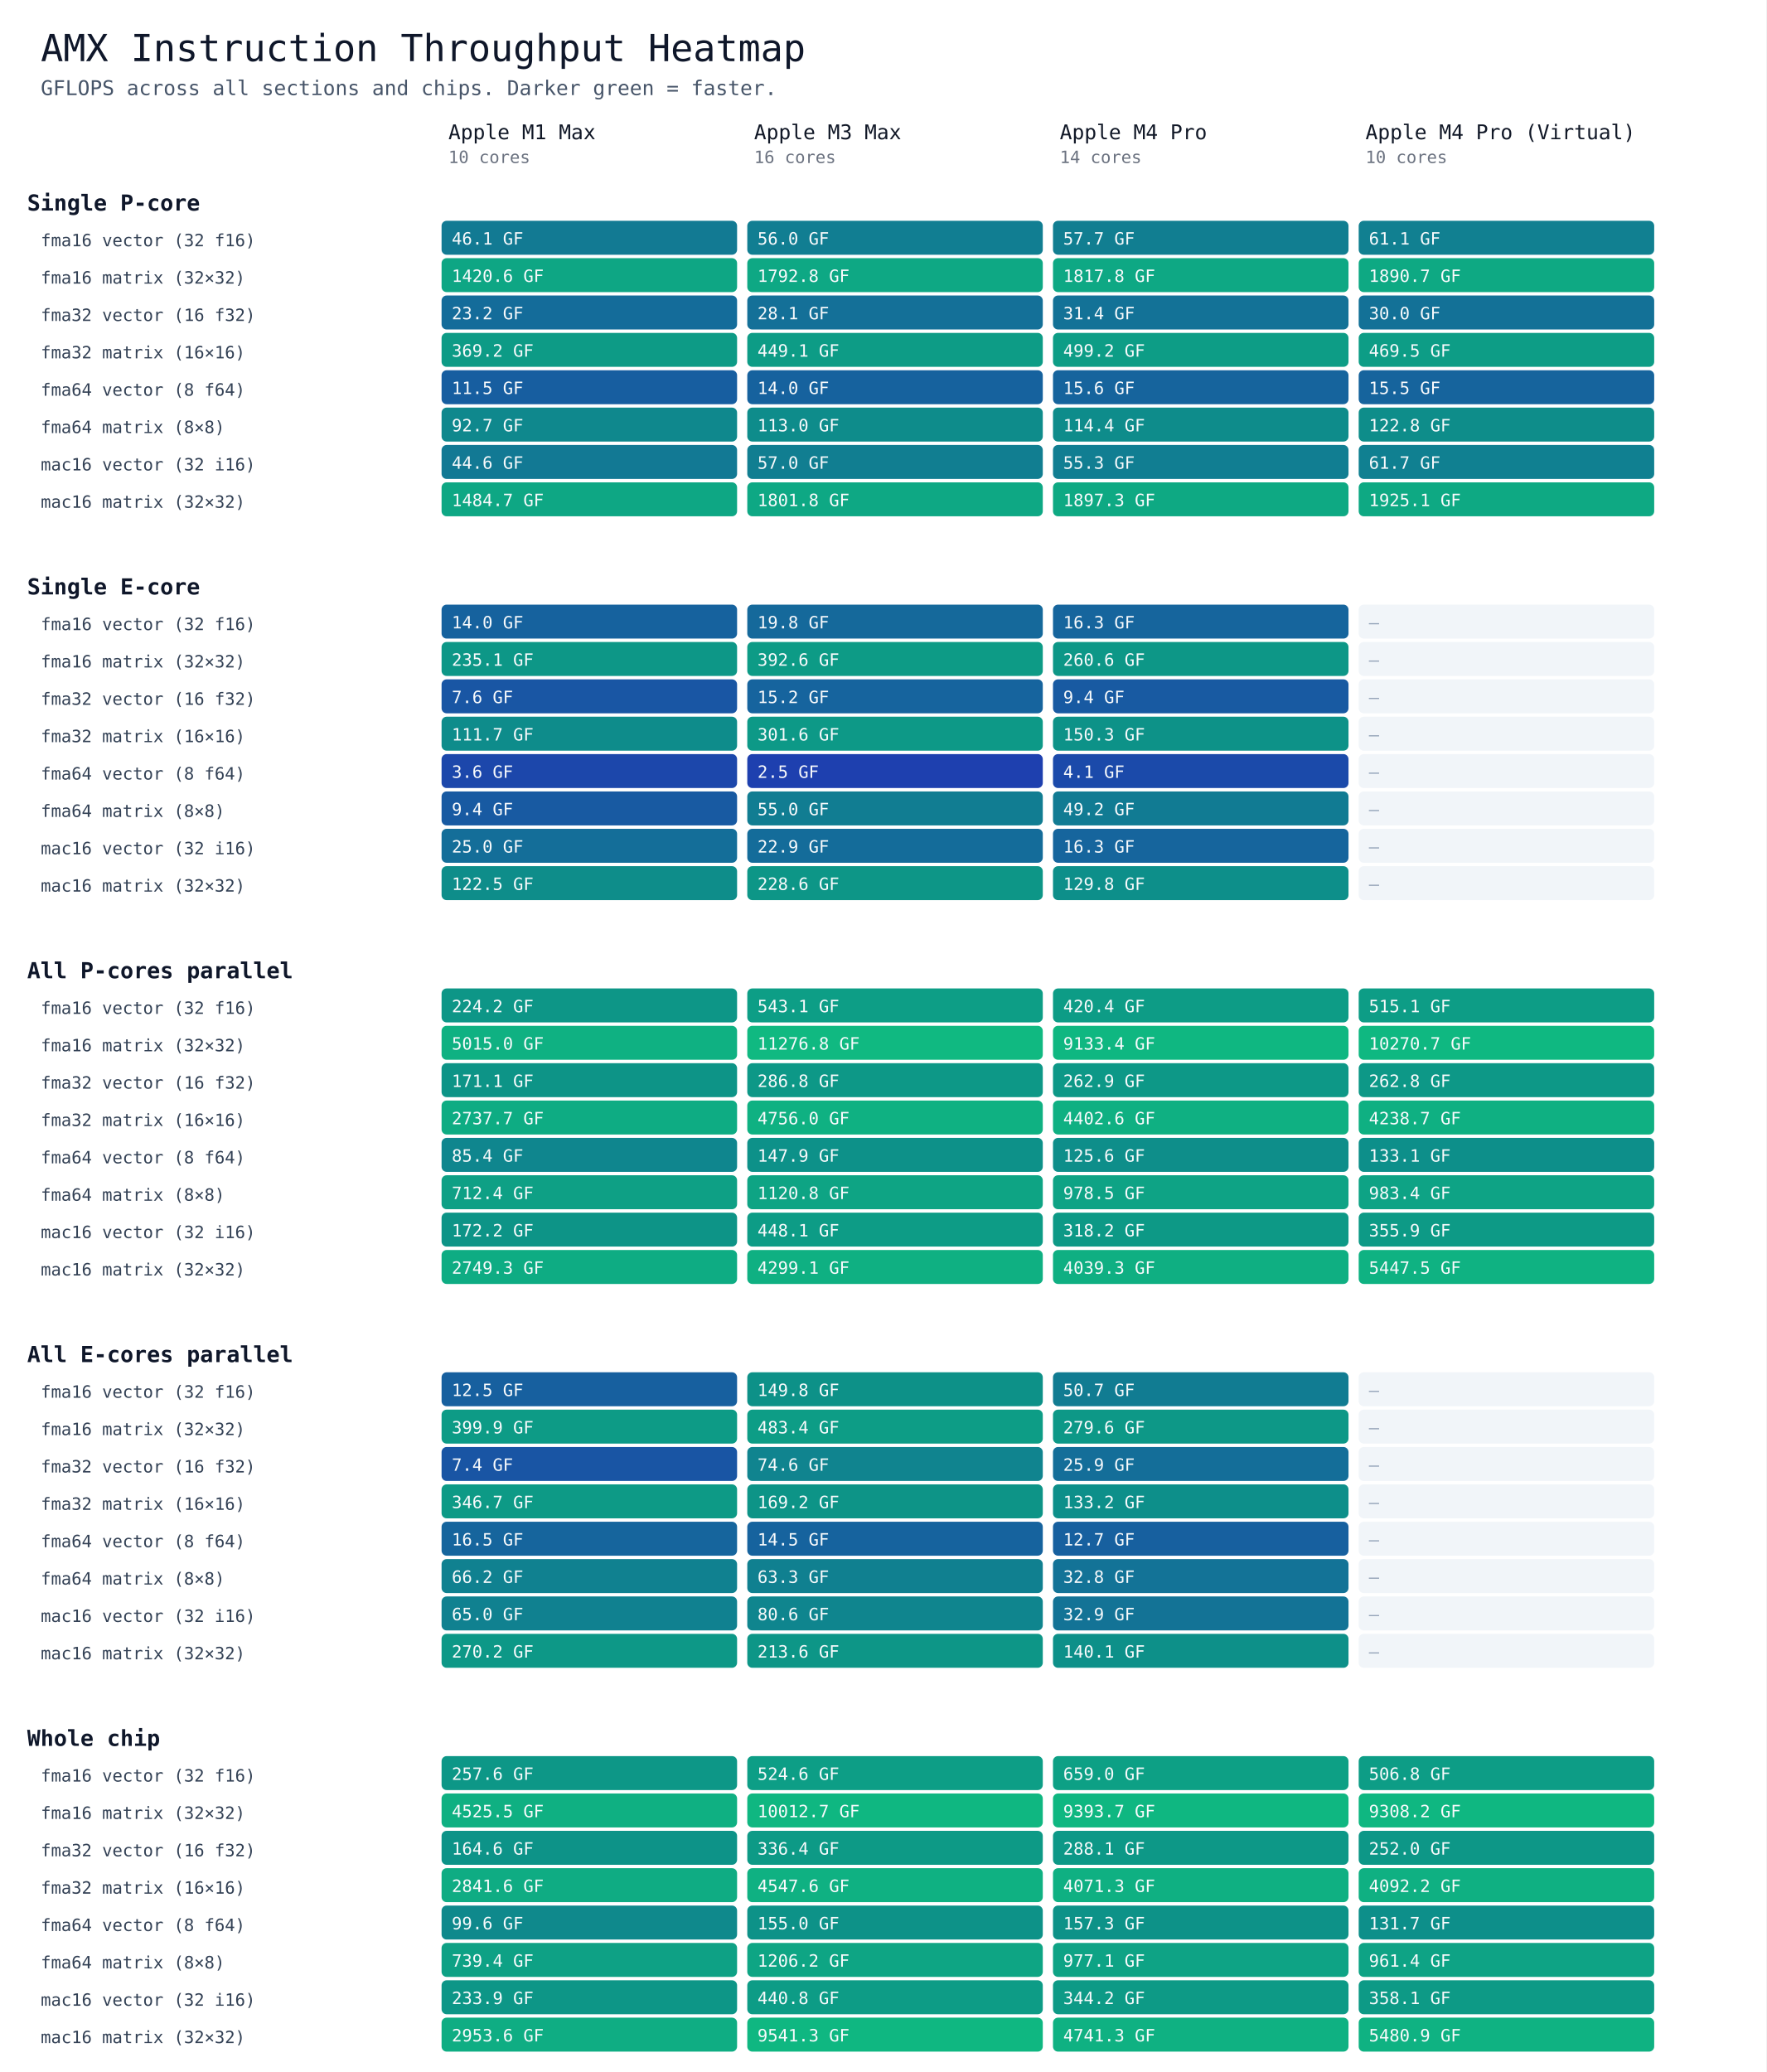
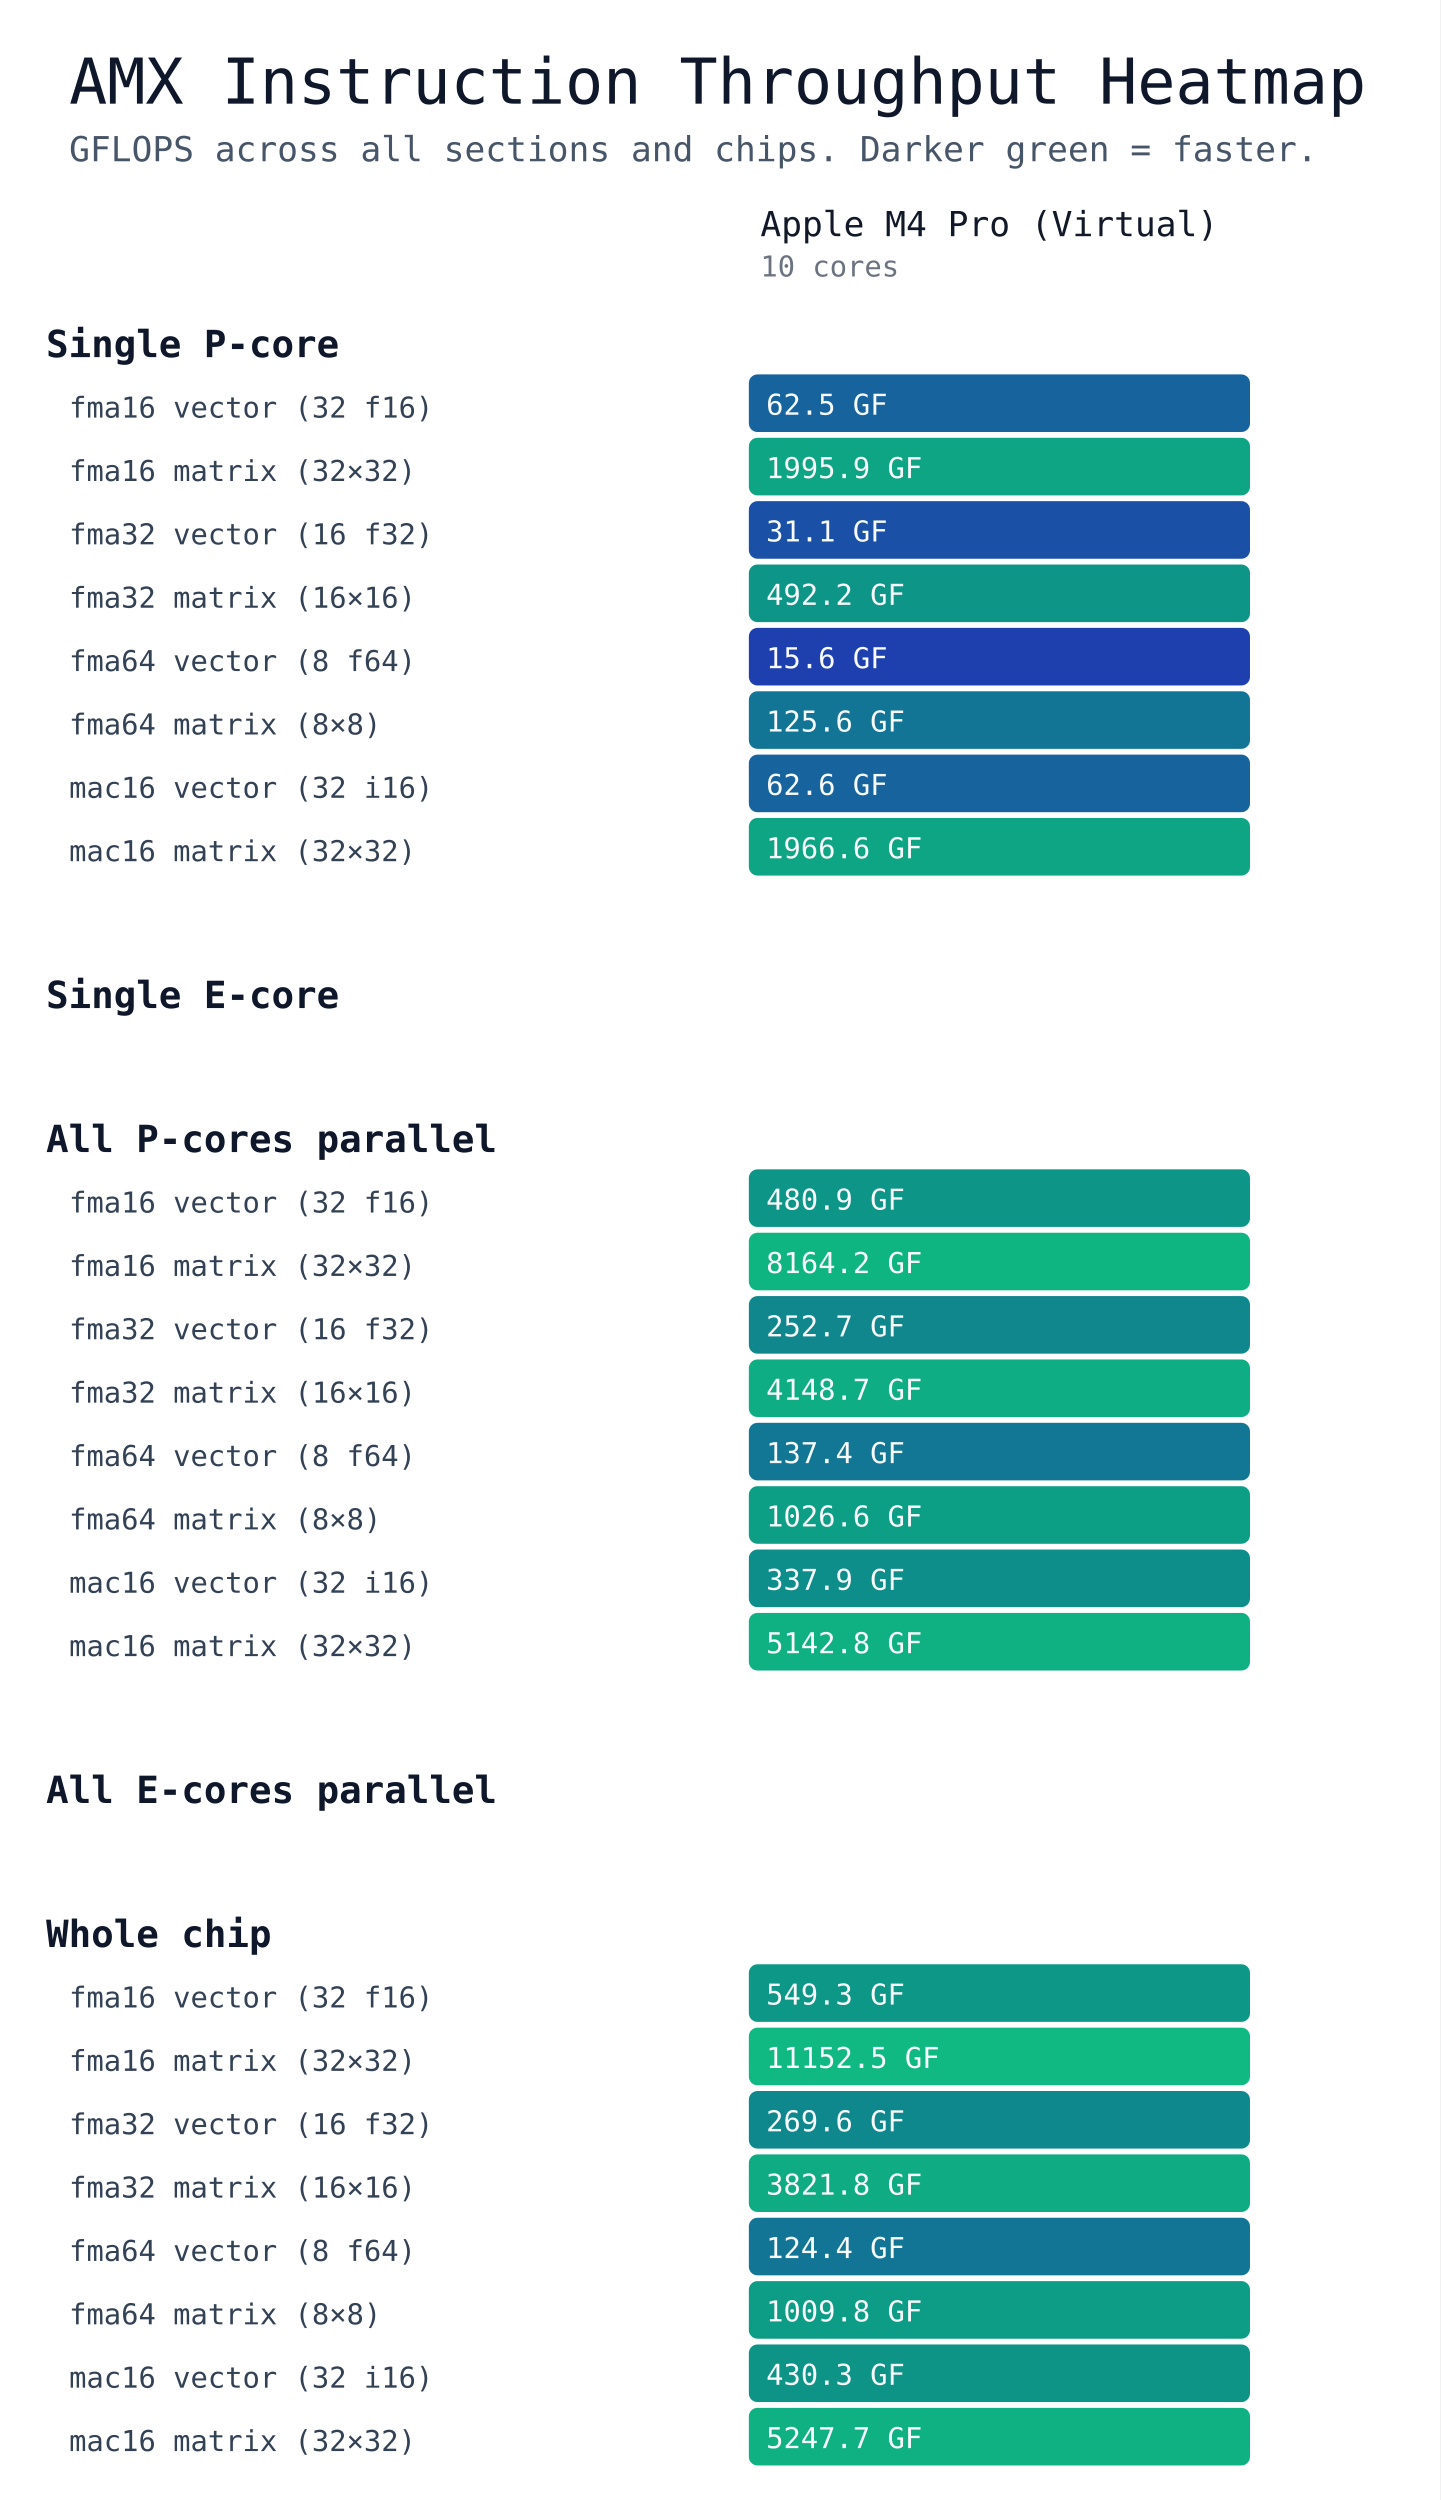
- <svg xmlns="http://www.w3.org/2000/svg" viewBox="0 0 1040 1220" width="100%" height="auto">
-   <rect width="1040" height="1220" fill="#ffffff" />
+ <svg xmlns="http://www.w3.org/2000/svg" viewBox="0 0 500 868" width="100%" height="auto">
+   <rect width="500" height="868" fill="#ffffff" />
  <text x="24" y="36" font-size="22" font-family="Menlo, monospace" fill="#0f172a">AMX Instruction Throughput Heatmap</text>
  <text x="24" y="56" font-size="12" font-family="Menlo, monospace" fill="#475569">GFLOPS across all sections and chips. Darker green = faster.</text>
-   <text x="264" y="82" font-size="12" font-family="Menlo, monospace" fill="#111827">Apple M1 Max</text>
+   <text x="264" y="82" font-size="12" font-family="Menlo, monospace" fill="#111827">Apple M4 Pro (Virtual)</text>
  <text x="264" y="96" font-size="10" font-family="Menlo, monospace" fill="#6b7280">10 cores</text>
-   <text x="444" y="82" font-size="12" font-family="Menlo, monospace" fill="#111827">Apple M3 Max</text>
-   <text x="444" y="96" font-size="10" font-family="Menlo, monospace" fill="#6b7280">16 cores</text>
-   <text x="624" y="82" font-size="12" font-family="Menlo, monospace" fill="#111827">Apple M4 Pro</text>
-   <text x="624" y="96" font-size="10" font-family="Menlo, monospace" fill="#6b7280">14 cores</text>
-   <text x="804" y="82" font-size="12" font-family="Menlo, monospace" fill="#111827">Apple M4 Pro (Virtual)</text>
-   <text x="804" y="96" font-size="10" font-family="Menlo, monospace" fill="#6b7280">10 cores</text>
  <text x="16" y="124" font-size="13" font-family="Menlo, monospace" font-weight="bold" fill="#0f172a">Single P-core</text>
  <text x="24" y="145" font-size="10" font-family="Menlo, monospace" fill="#334155">fma16 vector (32 f16)</text>
-   <rect x="260" y="130" width="174" height="20" rx="3" fill="#127a93" />
-   <text x="266" y="144" font-size="10" font-family="Menlo, monospace" fill="#f8fafc">46.1 GF</text>
-   <rect x="440" y="130" width="174" height="20" rx="3" fill="#117e92" />
-   <text x="446" y="144" font-size="10" font-family="Menlo, monospace" fill="#f8fafc">56.0 GF</text>
-   <rect x="620" y="130" width="174" height="20" rx="3" fill="#117e91" />
-   <text x="626" y="144" font-size="10" font-family="Menlo, monospace" fill="#f8fafc">57.7 GF</text>
-   <rect x="800" y="130" width="174" height="20" rx="3" fill="#118091" />
-   <text x="806" y="144" font-size="10" font-family="Menlo, monospace" fill="#f8fafc">61.1 GF</text>
+   <rect x="260" y="130" width="174" height="20" rx="3" fill="#16639e" />
+   <text x="266" y="144" font-size="10" font-family="Menlo, monospace" fill="#f8fafc">62.5 GF</text>
  <text x="24" y="167" font-size="10" font-family="Menlo, monospace" fill="#334155">fma16 matrix (32×32)</text>
-   <rect x="260" y="152" width="174" height="20" rx="3" fill="#0ea684" />
-   <text x="266" y="166" font-size="10" font-family="Menlo, monospace" fill="#f8fafc">1420.6 GF</text>
-   <rect x="440" y="152" width="174" height="20" rx="3" fill="#0ea884" />
-   <text x="446" y="166" font-size="10" font-family="Menlo, monospace" fill="#f8fafc">1792.8 GF</text>
-   <rect x="620" y="152" width="174" height="20" rx="3" fill="#0ea884" />
-   <text x="626" y="166" font-size="10" font-family="Menlo, monospace" fill="#f8fafc">1817.8 GF</text>
-   <rect x="800" y="152" width="174" height="20" rx="3" fill="#0ea983" />
-   <text x="806" y="166" font-size="10" font-family="Menlo, monospace" fill="#f8fafc">1890.7 GF</text>
+   <rect x="260" y="152" width="174" height="20" rx="3" fill="#0ea584" />
+   <text x="266" y="166" font-size="10" font-family="Menlo, monospace" fill="#f8fafc">1995.9 GF</text>
  <text x="24" y="189" font-size="10" font-family="Menlo, monospace" fill="#334155">fma32 vector (16 f32)</text>
-   <rect x="260" y="174" width="174" height="20" rx="3" fill="#146c9a" />
-   <text x="266" y="188" font-size="10" font-family="Menlo, monospace" fill="#f8fafc">23.2 GF</text>
-   <rect x="440" y="174" width="174" height="20" rx="3" fill="#147098" />
-   <text x="446" y="188" font-size="10" font-family="Menlo, monospace" fill="#f8fafc">28.1 GF</text>
-   <rect x="620" y="174" width="174" height="20" rx="3" fill="#137297" />
-   <text x="626" y="188" font-size="10" font-family="Menlo, monospace" fill="#f8fafc">31.4 GF</text>
-   <rect x="800" y="174" width="174" height="20" rx="3" fill="#137197" />
-   <text x="806" y="188" font-size="10" font-family="Menlo, monospace" fill="#f8fafc">30.0 GF</text>
+   <rect x="260" y="174" width="174" height="20" rx="3" fill="#1a51a6" />
+   <text x="266" y="188" font-size="10" font-family="Menlo, monospace" fill="#f8fafc">31.1 GF</text>
  <text x="24" y="211" font-size="10" font-family="Menlo, monospace" fill="#334155">fma32 matrix (16×16)</text>
-   <rect x="260" y="196" width="174" height="20" rx="3" fill="#0d9b86" />
-   <text x="266" y="210" font-size="10" font-family="Menlo, monospace" fill="#f8fafc">369.2 GF</text>
-   <rect x="440" y="196" width="174" height="20" rx="3" fill="#0d9c86" />
-   <text x="446" y="210" font-size="10" font-family="Menlo, monospace" fill="#f8fafc">449.1 GF</text>
-   <rect x="620" y="196" width="174" height="20" rx="3" fill="#0d9d86" />
-   <text x="626" y="210" font-size="10" font-family="Menlo, monospace" fill="#f8fafc">499.2 GF</text>
-   <rect x="800" y="196" width="174" height="20" rx="3" fill="#0d9d86" />
-   <text x="806" y="210" font-size="10" font-family="Menlo, monospace" fill="#f8fafc">469.5 GF</text>
+   <rect x="260" y="196" width="174" height="20" rx="3" fill="#0d9587" />
+   <text x="266" y="210" font-size="10" font-family="Menlo, monospace" fill="#f8fafc">492.2 GF</text>
  <text x="24" y="233" font-size="10" font-family="Menlo, monospace" fill="#334155">fma64 vector (8 f64)</text>
-   <rect x="260" y="218" width="174" height="20" rx="3" fill="#175ea0" />
-   <text x="266" y="232" font-size="10" font-family="Menlo, monospace" fill="#f8fafc">11.5 GF</text>
-   <rect x="440" y="218" width="174" height="20" rx="3" fill="#16629e" />
-   <text x="446" y="232" font-size="10" font-family="Menlo, monospace" fill="#f8fafc">14.0 GF</text>
-   <rect x="620" y="218" width="174" height="20" rx="3" fill="#16649d" />
-   <text x="626" y="232" font-size="10" font-family="Menlo, monospace" fill="#f8fafc">15.6 GF</text>
-   <rect x="800" y="218" width="174" height="20" rx="3" fill="#16649d" />
-   <text x="806" y="232" font-size="10" font-family="Menlo, monospace" fill="#f8fafc">15.5 GF</text>
+   <rect x="260" y="218" width="174" height="20" rx="3" fill="#1e40af" />
+   <text x="266" y="232" font-size="10" font-family="Menlo, monospace" fill="#f8fafc">15.6 GF</text>
  <text x="24" y="255" font-size="10" font-family="Menlo, monospace" fill="#334155">fma64 matrix (8×8)</text>
-   <rect x="260" y="240" width="174" height="20" rx="3" fill="#0f888d" />
-   <text x="266" y="254" font-size="10" font-family="Menlo, monospace" fill="#f8fafc">92.7 GF</text>
-   <rect x="440" y="240" width="174" height="20" rx="3" fill="#0e8c8b" />
-   <text x="446" y="254" font-size="10" font-family="Menlo, monospace" fill="#f8fafc">113.0 GF</text>
-   <rect x="620" y="240" width="174" height="20" rx="3" fill="#0e8c8b" />
-   <text x="626" y="254" font-size="10" font-family="Menlo, monospace" fill="#f8fafc">114.4 GF</text>
-   <rect x="800" y="240" width="174" height="20" rx="3" fill="#0e8d8a" />
-   <text x="806" y="254" font-size="10" font-family="Menlo, monospace" fill="#f8fafc">122.8 GF</text>
+   <rect x="260" y="240" width="174" height="20" rx="3" fill="#137596" />
+   <text x="266" y="254" font-size="10" font-family="Menlo, monospace" fill="#f8fafc">125.6 GF</text>
  <text x="24" y="277" font-size="10" font-family="Menlo, monospace" fill="#334155">mac16 vector (32 i16)</text>
-   <rect x="260" y="262" width="174" height="20" rx="3" fill="#127994" />
-   <text x="266" y="276" font-size="10" font-family="Menlo, monospace" fill="#f8fafc">44.6 GF</text>
-   <rect x="440" y="262" width="174" height="20" rx="3" fill="#117e91" />
-   <text x="446" y="276" font-size="10" font-family="Menlo, monospace" fill="#f8fafc">57.0 GF</text>
-   <rect x="620" y="262" width="174" height="20" rx="3" fill="#117e92" />
-   <text x="626" y="276" font-size="10" font-family="Menlo, monospace" fill="#f8fafc">55.3 GF</text>
-   <rect x="800" y="262" width="174" height="20" rx="3" fill="#108091" />
-   <text x="806" y="276" font-size="10" font-family="Menlo, monospace" fill="#f8fafc">61.7 GF</text>
+   <rect x="260" y="262" width="174" height="20" rx="3" fill="#16639e" />
+   <text x="266" y="276" font-size="10" font-family="Menlo, monospace" fill="#f8fafc">62.6 GF</text>
  <text x="24" y="299" font-size="10" font-family="Menlo, monospace" fill="#334155">mac16 matrix (32×32)</text>
-   <rect x="260" y="284" width="174" height="20" rx="3" fill="#0ea784" />
-   <text x="266" y="298" font-size="10" font-family="Menlo, monospace" fill="#f8fafc">1484.7 GF</text>
-   <rect x="440" y="284" width="174" height="20" rx="3" fill="#0ea884" />
-   <text x="446" y="298" font-size="10" font-family="Menlo, monospace" fill="#f8fafc">1801.8 GF</text>
-   <rect x="620" y="284" width="174" height="20" rx="3" fill="#0ea983" />
-   <text x="626" y="298" font-size="10" font-family="Menlo, monospace" fill="#f8fafc">1897.3 GF</text>
-   <rect x="800" y="284" width="174" height="20" rx="3" fill="#0ea983" />
-   <text x="806" y="298" font-size="10" font-family="Menlo, monospace" fill="#f8fafc">1925.1 GF</text>
+   <rect x="260" y="284" width="174" height="20" rx="3" fill="#0ea584" />
+   <text x="266" y="298" font-size="10" font-family="Menlo, monospace" fill="#f8fafc">1966.6 GF</text>
  <text x="16" y="350" font-size="13" font-family="Menlo, monospace" font-weight="bold" fill="#0f172a">Single E-core</text>
-   <text x="24" y="371" font-size="10" font-family="Menlo, monospace" fill="#334155">fma16 vector (32 f16)</text>
-   <rect x="260" y="356" width="174" height="20" rx="3" fill="#16629e" />
-   <text x="266" y="370" font-size="10" font-family="Menlo, monospace" fill="#f8fafc">14.0 GF</text>
-   <rect x="440" y="356" width="174" height="20" rx="3" fill="#15699b" />
-   <text x="446" y="370" font-size="10" font-family="Menlo, monospace" fill="#f8fafc">19.8 GF</text>
-   <rect x="620" y="356" width="174" height="20" rx="3" fill="#16659d" />
-   <text x="626" y="370" font-size="10" font-family="Menlo, monospace" fill="#f8fafc">16.3 GF</text>
-   <rect x="800" y="356" width="174" height="20" rx="3" fill="#f1f5f9" />
-   <text x="806" y="370" font-size="10" font-family="Menlo, monospace" fill="#94a3b8">—</text>
-   <text x="24" y="393" font-size="10" font-family="Menlo, monospace" fill="#334155">fma16 matrix (32×32)</text>
-   <rect x="260" y="378" width="174" height="20" rx="3" fill="#0d9787" />
-   <text x="266" y="392" font-size="10" font-family="Menlo, monospace" fill="#f8fafc">235.1 GF</text>
-   <rect x="440" y="378" width="174" height="20" rx="3" fill="#0d9b86" />
-   <text x="446" y="392" font-size="10" font-family="Menlo, monospace" fill="#f8fafc">392.6 GF</text>
-   <rect x="620" y="378" width="174" height="20" rx="3" fill="#0d9787" />
-   <text x="626" y="392" font-size="10" font-family="Menlo, monospace" fill="#f8fafc">260.6 GF</text>
-   <rect x="800" y="378" width="174" height="20" rx="3" fill="#f1f5f9" />
-   <text x="806" y="392" font-size="10" font-family="Menlo, monospace" fill="#94a3b8">—</text>
-   <text x="24" y="415" font-size="10" font-family="Menlo, monospace" fill="#334155">fma32 vector (16 f32)</text>
-   <rect x="260" y="400" width="174" height="20" rx="3" fill="#1956a4" />
-   <text x="266" y="414" font-size="10" font-family="Menlo, monospace" fill="#f8fafc">7.6 GF</text>
-   <rect x="440" y="400" width="174" height="20" rx="3" fill="#16649e" />
-   <text x="446" y="414" font-size="10" font-family="Menlo, monospace" fill="#f8fafc">15.2 GF</text>
-   <rect x="620" y="400" width="174" height="20" rx="3" fill="#185aa2" />
-   <text x="626" y="414" font-size="10" font-family="Menlo, monospace" fill="#f8fafc">9.4 GF</text>
-   <rect x="800" y="400" width="174" height="20" rx="3" fill="#f1f5f9" />
-   <text x="806" y="414" font-size="10" font-family="Menlo, monospace" fill="#94a3b8">—</text>
-   <text x="24" y="437" font-size="10" font-family="Menlo, monospace" fill="#334155">fma32 matrix (16×16)</text>
-   <rect x="260" y="422" width="174" height="20" rx="3" fill="#0e8c8b" />
-   <text x="266" y="436" font-size="10" font-family="Menlo, monospace" fill="#f8fafc">111.7 GF</text>
-   <rect x="440" y="422" width="174" height="20" rx="3" fill="#0d9987" />
-   <text x="446" y="436" font-size="10" font-family="Menlo, monospace" fill="#f8fafc">301.6 GF</text>
-   <rect x="620" y="422" width="174" height="20" rx="3" fill="#0d9288" />
-   <text x="626" y="436" font-size="10" font-family="Menlo, monospace" fill="#f8fafc">150.3 GF</text>
-   <rect x="800" y="422" width="174" height="20" rx="3" fill="#f1f5f9" />
-   <text x="806" y="436" font-size="10" font-family="Menlo, monospace" fill="#94a3b8">—</text>
-   <text x="24" y="459" font-size="10" font-family="Menlo, monospace" fill="#334155">fma64 vector (8 f64)</text>
-   <rect x="260" y="444" width="174" height="20" rx="3" fill="#1c47ab" />
-   <text x="266" y="458" font-size="10" font-family="Menlo, monospace" fill="#f8fafc">3.6 GF</text>
-   <rect x="440" y="444" width="174" height="20" rx="3" fill="#1e40af" />
-   <text x="446" y="458" font-size="10" font-family="Menlo, monospace" fill="#f8fafc">2.5 GF</text>
-   <rect x="620" y="444" width="174" height="20" rx="3" fill="#1b4aaa" />
-   <text x="626" y="458" font-size="10" font-family="Menlo, monospace" fill="#f8fafc">4.1 GF</text>
-   <rect x="800" y="444" width="174" height="20" rx="3" fill="#f1f5f9" />
-   <text x="806" y="458" font-size="10" font-family="Menlo, monospace" fill="#94a3b8">—</text>
-   <text x="24" y="481" font-size="10" font-family="Menlo, monospace" fill="#334155">fma64 matrix (8×8)</text>
-   <rect x="260" y="466" width="174" height="20" rx="3" fill="#185aa2" />
-   <text x="266" y="480" font-size="10" font-family="Menlo, monospace" fill="#f8fafc">9.4 GF</text>
-   <rect x="440" y="466" width="174" height="20" rx="3" fill="#117d92" />
-   <text x="446" y="480" font-size="10" font-family="Menlo, monospace" fill="#f8fafc">55.0 GF</text>
-   <rect x="620" y="466" width="174" height="20" rx="3" fill="#117b93" />
-   <text x="626" y="480" font-size="10" font-family="Menlo, monospace" fill="#f8fafc">49.2 GF</text>
-   <rect x="800" y="466" width="174" height="20" rx="3" fill="#f1f5f9" />
-   <text x="806" y="480" font-size="10" font-family="Menlo, monospace" fill="#94a3b8">—</text>
-   <text x="24" y="503" font-size="10" font-family="Menlo, monospace" fill="#334155">mac16 vector (32 i16)</text>
-   <rect x="260" y="488" width="174" height="20" rx="3" fill="#146e99" />
-   <text x="266" y="502" font-size="10" font-family="Menlo, monospace" fill="#f8fafc">25.0 GF</text>
-   <rect x="440" y="488" width="174" height="20" rx="3" fill="#146c9a" />
-   <text x="446" y="502" font-size="10" font-family="Menlo, monospace" fill="#f8fafc">22.9 GF</text>
-   <rect x="620" y="488" width="174" height="20" rx="3" fill="#16659d" />
-   <text x="626" y="502" font-size="10" font-family="Menlo, monospace" fill="#f8fafc">16.3 GF</text>
-   <rect x="800" y="488" width="174" height="20" rx="3" fill="#f1f5f9" />
-   <text x="806" y="502" font-size="10" font-family="Menlo, monospace" fill="#94a3b8">—</text>
-   <text x="24" y="525" font-size="10" font-family="Menlo, monospace" fill="#334155">mac16 matrix (32×32)</text>
-   <rect x="260" y="510" width="174" height="20" rx="3" fill="#0e8d8a" />
-   <text x="266" y="524" font-size="10" font-family="Menlo, monospace" fill="#f8fafc">122.5 GF</text>
-   <rect x="440" y="510" width="174" height="20" rx="3" fill="#0d9687" />
-   <text x="446" y="524" font-size="10" font-family="Menlo, monospace" fill="#f8fafc">228.6 GF</text>
-   <rect x="620" y="510" width="174" height="20" rx="3" fill="#0d8f8a" />
-   <text x="626" y="524" font-size="10" font-family="Menlo, monospace" fill="#f8fafc">129.8 GF</text>
-   <rect x="800" y="510" width="174" height="20" rx="3" fill="#f1f5f9" />
-   <text x="806" y="524" font-size="10" font-family="Menlo, monospace" fill="#94a3b8">—</text>
-   <text x="16" y="576" font-size="13" font-family="Menlo, monospace" font-weight="bold" fill="#0f172a">All P-cores parallel</text>
-   <text x="24" y="597" font-size="10" font-family="Menlo, monospace" fill="#334155">fma16 vector (32 f16)</text>
-   <rect x="260" y="582" width="174" height="20" rx="3" fill="#0d9687" />
-   <text x="266" y="596" font-size="10" font-family="Menlo, monospace" fill="#f8fafc">224.2 GF</text>
-   <rect x="440" y="582" width="174" height="20" rx="3" fill="#0d9e86" />
-   <text x="446" y="596" font-size="10" font-family="Menlo, monospace" fill="#f8fafc">543.1 GF</text>
-   <rect x="620" y="582" width="174" height="20" rx="3" fill="#0d9c86" />
-   <text x="626" y="596" font-size="10" font-family="Menlo, monospace" fill="#f8fafc">420.4 GF</text>
-   <rect x="800" y="582" width="174" height="20" rx="3" fill="#0d9d86" />
-   <text x="806" y="596" font-size="10" font-family="Menlo, monospace" fill="#f8fafc">515.1 GF</text>
-   <text x="24" y="619" font-size="10" font-family="Menlo, monospace" fill="#334155">fma16 matrix (32×32)</text>
-   <rect x="260" y="604" width="174" height="20" rx="3" fill="#0fb182" />
-   <text x="266" y="618" font-size="10" font-family="Menlo, monospace" fill="#f8fafc">5015.0 GF</text>
-   <rect x="440" y="604" width="174" height="20" rx="3" fill="#10b981" />
-   <text x="446" y="618" font-size="10" font-family="Menlo, monospace" fill="#f8fafc">11276.8 GF</text>
-   <rect x="620" y="604" width="174" height="20" rx="3" fill="#0fb781" />
-   <text x="626" y="618" font-size="10" font-family="Menlo, monospace" fill="#f8fafc">9133.4 GF</text>
-   <rect x="800" y="604" width="174" height="20" rx="3" fill="#0fb881" />
-   <text x="806" y="618" font-size="10" font-family="Menlo, monospace" fill="#f8fafc">10270.7 GF</text>
-   <text x="24" y="641" font-size="10" font-family="Menlo, monospace" fill="#334155">fma32 vector (16 f32)</text>
-   <rect x="260" y="626" width="174" height="20" rx="3" fill="#0d9487" />
-   <text x="266" y="640" font-size="10" font-family="Menlo, monospace" fill="#f8fafc">171.1 GF</text>
-   <rect x="440" y="626" width="174" height="20" rx="3" fill="#0d9887" />
-   <text x="446" y="640" font-size="10" font-family="Menlo, monospace" fill="#f8fafc">286.8 GF</text>
-   <rect x="620" y="626" width="174" height="20" rx="3" fill="#0d9887" />
-   <text x="626" y="640" font-size="10" font-family="Menlo, monospace" fill="#f8fafc">262.9 GF</text>
-   <rect x="800" y="626" width="174" height="20" rx="3" fill="#0d9887" />
-   <text x="806" y="640" font-size="10" font-family="Menlo, monospace" fill="#f8fafc">262.8 GF</text>
-   <text x="24" y="663" font-size="10" font-family="Menlo, monospace" fill="#334155">fma32 matrix (16×16)</text>
-   <rect x="260" y="648" width="174" height="20" rx="3" fill="#0eac83" />
-   <text x="266" y="662" font-size="10" font-family="Menlo, monospace" fill="#f8fafc">2737.7 GF</text>
-   <rect x="440" y="648" width="174" height="20" rx="3" fill="#0fb182" />
-   <text x="446" y="662" font-size="10" font-family="Menlo, monospace" fill="#f8fafc">4756.0 GF</text>
-   <rect x="620" y="648" width="174" height="20" rx="3" fill="#0fb082" />
-   <text x="626" y="662" font-size="10" font-family="Menlo, monospace" fill="#f8fafc">4402.6 GF</text>
-   <rect x="800" y="648" width="174" height="20" rx="3" fill="#0fb082" />
-   <text x="806" y="662" font-size="10" font-family="Menlo, monospace" fill="#f8fafc">4238.7 GF</text>
-   <text x="24" y="685" font-size="10" font-family="Menlo, monospace" fill="#334155">fma64 vector (8 f64)</text>
-   <rect x="260" y="670" width="174" height="20" rx="3" fill="#0f868e" />
-   <text x="266" y="684" font-size="10" font-family="Menlo, monospace" fill="#f8fafc">85.4 GF</text>
-   <rect x="440" y="670" width="174" height="20" rx="3" fill="#0d9189" />
-   <text x="446" y="684" font-size="10" font-family="Menlo, monospace" fill="#f8fafc">147.9 GF</text>
-   <rect x="620" y="670" width="174" height="20" rx="3" fill="#0e8e8a" />
-   <text x="626" y="684" font-size="10" font-family="Menlo, monospace" fill="#f8fafc">125.6 GF</text>
-   <rect x="800" y="670" width="174" height="20" rx="3" fill="#0d8f8a" />
-   <text x="806" y="684" font-size="10" font-family="Menlo, monospace" fill="#f8fafc">133.1 GF</text>
-   <text x="24" y="707" font-size="10" font-family="Menlo, monospace" fill="#334155">fma64 matrix (8×8)</text>
-   <rect x="260" y="692" width="174" height="20" rx="3" fill="#0ea085" />
-   <text x="266" y="706" font-size="10" font-family="Menlo, monospace" fill="#f8fafc">712.4 GF</text>
-   <rect x="440" y="692" width="174" height="20" rx="3" fill="#0ea484" />
-   <text x="446" y="706" font-size="10" font-family="Menlo, monospace" fill="#f8fafc">1120.8 GF</text>
-   <rect x="620" y="692" width="174" height="20" rx="3" fill="#0ea385" />
-   <text x="626" y="706" font-size="10" font-family="Menlo, monospace" fill="#f8fafc">978.5 GF</text>
-   <rect x="800" y="692" width="174" height="20" rx="3" fill="#0ea385" />
-   <text x="806" y="706" font-size="10" font-family="Menlo, monospace" fill="#f8fafc">983.4 GF</text>
-   <text x="24" y="729" font-size="10" font-family="Menlo, monospace" fill="#334155">mac16 vector (32 i16)</text>
-   <rect x="260" y="714" width="174" height="20" rx="3" fill="#0d9487" />
-   <text x="266" y="728" font-size="10" font-family="Menlo, monospace" fill="#f8fafc">172.2 GF</text>
-   <rect x="440" y="714" width="174" height="20" rx="3" fill="#0d9c86" />
-   <text x="446" y="728" font-size="10" font-family="Menlo, monospace" fill="#f8fafc">448.1 GF</text>
-   <rect x="620" y="714" width="174" height="20" rx="3" fill="#0d9986" />
-   <text x="626" y="728" font-size="10" font-family="Menlo, monospace" fill="#f8fafc">318.2 GF</text>
-   <rect x="800" y="714" width="174" height="20" rx="3" fill="#0d9a86" />
-   <text x="806" y="728" font-size="10" font-family="Menlo, monospace" fill="#f8fafc">355.9 GF</text>
-   <text x="24" y="751" font-size="10" font-family="Menlo, monospace" fill="#334155">mac16 matrix (32×32)</text>
-   <rect x="260" y="736" width="174" height="20" rx="3" fill="#0eac83" />
-   <text x="266" y="750" font-size="10" font-family="Menlo, monospace" fill="#f8fafc">2749.3 GF</text>
-   <rect x="440" y="736" width="174" height="20" rx="3" fill="#0fb082" />
-   <text x="446" y="750" font-size="10" font-family="Menlo, monospace" fill="#f8fafc">4299.1 GF</text>
-   <rect x="620" y="736" width="174" height="20" rx="3" fill="#0faf82" />
-   <text x="626" y="750" font-size="10" font-family="Menlo, monospace" fill="#f8fafc">4039.3 GF</text>
-   <rect x="800" y="736" width="174" height="20" rx="3" fill="#0fb282" />
-   <text x="806" y="750" font-size="10" font-family="Menlo, monospace" fill="#f8fafc">5447.5 GF</text>
-   <text x="16" y="802" font-size="13" font-family="Menlo, monospace" font-weight="bold" fill="#0f172a">All E-cores parallel</text>
-   <text x="24" y="823" font-size="10" font-family="Menlo, monospace" fill="#334155">fma16 vector (32 f16)</text>
-   <rect x="260" y="808" width="174" height="20" rx="3" fill="#17609f" />
-   <text x="266" y="822" font-size="10" font-family="Menlo, monospace" fill="#f8fafc">12.5 GF</text>
-   <rect x="440" y="808" width="174" height="20" rx="3" fill="#0d9188" />
-   <text x="446" y="822" font-size="10" font-family="Menlo, monospace" fill="#f8fafc">149.8 GF</text>
-   <rect x="620" y="808" width="174" height="20" rx="3" fill="#117c92" />
-   <text x="626" y="822" font-size="10" font-family="Menlo, monospace" fill="#f8fafc">50.7 GF</text>
-   <rect x="800" y="808" width="174" height="20" rx="3" fill="#f1f5f9" />
-   <text x="806" y="822" font-size="10" font-family="Menlo, monospace" fill="#94a3b8">—</text>
-   <text x="24" y="845" font-size="10" font-family="Menlo, monospace" fill="#334155">fma16 matrix (32×32)</text>
-   <rect x="260" y="830" width="174" height="20" rx="3" fill="#0d9b86" />
-   <text x="266" y="844" font-size="10" font-family="Menlo, monospace" fill="#f8fafc">399.9 GF</text>
-   <rect x="440" y="830" width="174" height="20" rx="3" fill="#0d9d86" />
-   <text x="446" y="844" font-size="10" font-family="Menlo, monospace" fill="#f8fafc">483.4 GF</text>
-   <rect x="620" y="830" width="174" height="20" rx="3" fill="#0d9887" />
-   <text x="626" y="844" font-size="10" font-family="Menlo, monospace" fill="#f8fafc">279.6 GF</text>
-   <rect x="800" y="830" width="174" height="20" rx="3" fill="#f1f5f9" />
-   <text x="806" y="844" font-size="10" font-family="Menlo, monospace" fill="#94a3b8">—</text>
-   <text x="24" y="867" font-size="10" font-family="Menlo, monospace" fill="#334155">fma32 vector (16 f32)</text>
-   <rect x="260" y="852" width="174" height="20" rx="3" fill="#1955a4" />
-   <text x="266" y="866" font-size="10" font-family="Menlo, monospace" fill="#f8fafc">7.4 GF</text>
-   <rect x="440" y="852" width="174" height="20" rx="3" fill="#10848f" />
-   <text x="446" y="866" font-size="10" font-family="Menlo, monospace" fill="#f8fafc">74.6 GF</text>
-   <rect x="620" y="852" width="174" height="20" rx="3" fill="#146e99" />
-   <text x="626" y="866" font-size="10" font-family="Menlo, monospace" fill="#f8fafc">25.9 GF</text>
-   <rect x="800" y="852" width="174" height="20" rx="3" fill="#f1f5f9" />
-   <text x="806" y="866" font-size="10" font-family="Menlo, monospace" fill="#94a3b8">—</text>
-   <text x="24" y="889" font-size="10" font-family="Menlo, monospace" fill="#334155">fma32 matrix (16×16)</text>
-   <rect x="260" y="874" width="174" height="20" rx="3" fill="#0d9a86" />
-   <text x="266" y="888" font-size="10" font-family="Menlo, monospace" fill="#f8fafc">346.7 GF</text>
-   <rect x="440" y="874" width="174" height="20" rx="3" fill="#0d9487" />
-   <text x="446" y="888" font-size="10" font-family="Menlo, monospace" fill="#f8fafc">169.2 GF</text>
-   <rect x="620" y="874" width="174" height="20" rx="3" fill="#0d8f8a" />
-   <text x="626" y="888" font-size="10" font-family="Menlo, monospace" fill="#f8fafc">133.2 GF</text>
-   <rect x="800" y="874" width="174" height="20" rx="3" fill="#f1f5f9" />
-   <text x="806" y="888" font-size="10" font-family="Menlo, monospace" fill="#94a3b8">—</text>
-   <text x="24" y="911" font-size="10" font-family="Menlo, monospace" fill="#334155">fma64 vector (8 f64)</text>
-   <rect x="260" y="896" width="174" height="20" rx="3" fill="#16659d" />
-   <text x="266" y="910" font-size="10" font-family="Menlo, monospace" fill="#f8fafc">16.5 GF</text>
-   <rect x="440" y="896" width="174" height="20" rx="3" fill="#16639e" />
-   <text x="446" y="910" font-size="10" font-family="Menlo, monospace" fill="#f8fafc">14.5 GF</text>
-   <rect x="620" y="896" width="174" height="20" rx="3" fill="#17609f" />
-   <text x="626" y="910" font-size="10" font-family="Menlo, monospace" fill="#f8fafc">12.7 GF</text>
-   <rect x="800" y="896" width="174" height="20" rx="3" fill="#f1f5f9" />
-   <text x="806" y="910" font-size="10" font-family="Menlo, monospace" fill="#94a3b8">—</text>
-   <text x="24" y="933" font-size="10" font-family="Menlo, monospace" fill="#334155">fma64 matrix (8×8)</text>
-   <rect x="260" y="918" width="174" height="20" rx="3" fill="#108190" />
-   <text x="266" y="932" font-size="10" font-family="Menlo, monospace" fill="#f8fafc">66.2 GF</text>
-   <rect x="440" y="918" width="174" height="20" rx="3" fill="#108090" />
-   <text x="446" y="932" font-size="10" font-family="Menlo, monospace" fill="#f8fafc">63.3 GF</text>
-   <rect x="620" y="918" width="174" height="20" rx="3" fill="#137397" />
-   <text x="626" y="932" font-size="10" font-family="Menlo, monospace" fill="#f8fafc">32.8 GF</text>
-   <rect x="800" y="918" width="174" height="20" rx="3" fill="#f1f5f9" />
-   <text x="806" y="932" font-size="10" font-family="Menlo, monospace" fill="#94a3b8">—</text>
-   <text x="24" y="955" font-size="10" font-family="Menlo, monospace" fill="#334155">mac16 vector (32 i16)</text>
-   <rect x="260" y="940" width="174" height="20" rx="3" fill="#108190" />
-   <text x="266" y="954" font-size="10" font-family="Menlo, monospace" fill="#f8fafc">65.0 GF</text>
-   <rect x="440" y="940" width="174" height="20" rx="3" fill="#0f858e" />
-   <text x="446" y="954" font-size="10" font-family="Menlo, monospace" fill="#f8fafc">80.6 GF</text>
-   <rect x="620" y="940" width="174" height="20" rx="3" fill="#137396" />
-   <text x="626" y="954" font-size="10" font-family="Menlo, monospace" fill="#f8fafc">32.9 GF</text>
-   <rect x="800" y="940" width="174" height="20" rx="3" fill="#f1f5f9" />
-   <text x="806" y="954" font-size="10" font-family="Menlo, monospace" fill="#94a3b8">—</text>
-   <text x="24" y="977" font-size="10" font-family="Menlo, monospace" fill="#334155">mac16 matrix (32×32)</text>
-   <rect x="260" y="962" width="174" height="20" rx="3" fill="#0d9887" />
-   <text x="266" y="976" font-size="10" font-family="Menlo, monospace" fill="#f8fafc">270.2 GF</text>
-   <rect x="440" y="962" width="174" height="20" rx="3" fill="#0d9687" />
-   <text x="446" y="976" font-size="10" font-family="Menlo, monospace" fill="#f8fafc">213.6 GF</text>
-   <rect x="620" y="962" width="174" height="20" rx="3" fill="#0d9089" />
-   <text x="626" y="976" font-size="10" font-family="Menlo, monospace" fill="#f8fafc">140.1 GF</text>
-   <rect x="800" y="962" width="174" height="20" rx="3" fill="#f1f5f9" />
-   <text x="806" y="976" font-size="10" font-family="Menlo, monospace" fill="#94a3b8">—</text>
-   <text x="16" y="1028" font-size="13" font-family="Menlo, monospace" font-weight="bold" fill="#0f172a">Whole chip</text>
-   <text x="24" y="1049" font-size="10" font-family="Menlo, monospace" fill="#334155">fma16 vector (32 f16)</text>
-   <rect x="260" y="1034" width="174" height="20" rx="3" fill="#0d9787" />
-   <text x="266" y="1048" font-size="10" font-family="Menlo, monospace" fill="#f8fafc">257.6 GF</text>
-   <rect x="440" y="1034" width="174" height="20" rx="3" fill="#0d9e86" />
-   <text x="446" y="1048" font-size="10" font-family="Menlo, monospace" fill="#f8fafc">524.6 GF</text>
-   <rect x="620" y="1034" width="174" height="20" rx="3" fill="#0da085" />
-   <text x="626" y="1048" font-size="10" font-family="Menlo, monospace" fill="#f8fafc">659.0 GF</text>
-   <rect x="800" y="1034" width="174" height="20" rx="3" fill="#0d9d86" />
-   <text x="806" y="1048" font-size="10" font-family="Menlo, monospace" fill="#f8fafc">506.8 GF</text>
-   <text x="24" y="1071" font-size="10" font-family="Menlo, monospace" fill="#334155">fma16 matrix (32×32)</text>
-   <rect x="260" y="1056" width="174" height="20" rx="3" fill="#0fb082" />
-   <text x="266" y="1070" font-size="10" font-family="Menlo, monospace" fill="#f8fafc">4525.5 GF</text>
-   <rect x="440" y="1056" width="174" height="20" rx="3" fill="#0fb781" />
-   <text x="446" y="1070" font-size="10" font-family="Menlo, monospace" fill="#f8fafc">10012.7 GF</text>
-   <rect x="620" y="1056" width="174" height="20" rx="3" fill="#0fb781" />
-   <text x="626" y="1070" font-size="10" font-family="Menlo, monospace" fill="#f8fafc">9393.7 GF</text>
-   <rect x="800" y="1056" width="174" height="20" rx="3" fill="#0fb781" />
-   <text x="806" y="1070" font-size="10" font-family="Menlo, monospace" fill="#f8fafc">9308.2 GF</text>
-   <text x="24" y="1093" font-size="10" font-family="Menlo, monospace" fill="#334155">fma32 vector (16 f32)</text>
-   <rect x="260" y="1078" width="174" height="20" rx="3" fill="#0d9388" />
-   <text x="266" y="1092" font-size="10" font-family="Menlo, monospace" fill="#f8fafc">164.6 GF</text>
-   <rect x="440" y="1078" width="174" height="20" rx="3" fill="#0d9a86" />
-   <text x="446" y="1092" font-size="10" font-family="Menlo, monospace" fill="#f8fafc">336.4 GF</text>
-   <rect x="620" y="1078" width="174" height="20" rx="3" fill="#0d9887" />
-   <text x="626" y="1092" font-size="10" font-family="Menlo, monospace" fill="#f8fafc">288.1 GF</text>
-   <rect x="800" y="1078" width="174" height="20" rx="3" fill="#0d9787" />
-   <text x="806" y="1092" font-size="10" font-family="Menlo, monospace" fill="#f8fafc">252.0 GF</text>
-   <text x="24" y="1115" font-size="10" font-family="Menlo, monospace" fill="#334155">fma32 matrix (16×16)</text>
-   <rect x="260" y="1100" width="174" height="20" rx="3" fill="#0fac83" />
-   <text x="266" y="1114" font-size="10" font-family="Menlo, monospace" fill="#f8fafc">2841.6 GF</text>
-   <rect x="440" y="1100" width="174" height="20" rx="3" fill="#0fb182" />
-   <text x="446" y="1114" font-size="10" font-family="Menlo, monospace" fill="#f8fafc">4547.6 GF</text>
-   <rect x="620" y="1100" width="174" height="20" rx="3" fill="#0fb082" />
-   <text x="626" y="1114" font-size="10" font-family="Menlo, monospace" fill="#f8fafc">4071.3 GF</text>
-   <rect x="800" y="1100" width="174" height="20" rx="3" fill="#0fb082" />
-   <text x="806" y="1114" font-size="10" font-family="Menlo, monospace" fill="#f8fafc">4092.2 GF</text>
-   <text x="24" y="1137" font-size="10" font-family="Menlo, monospace" fill="#334155">fma64 vector (8 f64)</text>
-   <rect x="260" y="1122" width="174" height="20" rx="3" fill="#0f898c" />
-   <text x="266" y="1136" font-size="10" font-family="Menlo, monospace" fill="#f8fafc">99.6 GF</text>
-   <rect x="440" y="1122" width="174" height="20" rx="3" fill="#0d9288" />
-   <text x="446" y="1136" font-size="10" font-family="Menlo, monospace" fill="#f8fafc">155.0 GF</text>
-   <rect x="620" y="1122" width="174" height="20" rx="3" fill="#0d9288" />
-   <text x="626" y="1136" font-size="10" font-family="Menlo, monospace" fill="#f8fafc">157.3 GF</text>
-   <rect x="800" y="1122" width="174" height="20" rx="3" fill="#0d8f8a" />
-   <text x="806" y="1136" font-size="10" font-family="Menlo, monospace" fill="#f8fafc">131.7 GF</text>
-   <text x="24" y="1159" font-size="10" font-family="Menlo, monospace" fill="#334155">fma64 matrix (8×8)</text>
-   <rect x="260" y="1144" width="174" height="20" rx="3" fill="#0ea185" />
-   <text x="266" y="1158" font-size="10" font-family="Menlo, monospace" fill="#f8fafc">739.4 GF</text>
-   <rect x="440" y="1144" width="174" height="20" rx="3" fill="#0ea584" />
-   <text x="446" y="1158" font-size="10" font-family="Menlo, monospace" fill="#f8fafc">1206.2 GF</text>
-   <rect x="620" y="1144" width="174" height="20" rx="3" fill="#0ea385" />
-   <text x="626" y="1158" font-size="10" font-family="Menlo, monospace" fill="#f8fafc">977.1 GF</text>
-   <rect x="800" y="1144" width="174" height="20" rx="3" fill="#0ea385" />
-   <text x="806" y="1158" font-size="10" font-family="Menlo, monospace" fill="#f8fafc">961.4 GF</text>
-   <text x="24" y="1181" font-size="10" font-family="Menlo, monospace" fill="#334155">mac16 vector (32 i16)</text>
-   <rect x="260" y="1166" width="174" height="20" rx="3" fill="#0d9687" />
-   <text x="266" y="1180" font-size="10" font-family="Menlo, monospace" fill="#f8fafc">233.9 GF</text>
-   <rect x="440" y="1166" width="174" height="20" rx="3" fill="#0d9c86" />
-   <text x="446" y="1180" font-size="10" font-family="Menlo, monospace" fill="#f8fafc">440.8 GF</text>
-   <rect x="620" y="1166" width="174" height="20" rx="3" fill="#0d9a86" />
-   <text x="626" y="1180" font-size="10" font-family="Menlo, monospace" fill="#f8fafc">344.2 GF</text>
-   <rect x="800" y="1166" width="174" height="20" rx="3" fill="#0d9a86" />
-   <text x="806" y="1180" font-size="10" font-family="Menlo, monospace" fill="#f8fafc">358.1 GF</text>
-   <text x="24" y="1203" font-size="10" font-family="Menlo, monospace" fill="#334155">mac16 matrix (32×32)</text>
-   <rect x="260" y="1188" width="174" height="20" rx="3" fill="#0fad83" />
-   <text x="266" y="1202" font-size="10" font-family="Menlo, monospace" fill="#f8fafc">2953.6 GF</text>
-   <rect x="440" y="1188" width="174" height="20" rx="3" fill="#0fb781" />
-   <text x="446" y="1202" font-size="10" font-family="Menlo, monospace" fill="#f8fafc">9541.3 GF</text>
-   <rect x="620" y="1188" width="174" height="20" rx="3" fill="#0fb182" />
-   <text x="626" y="1202" font-size="10" font-family="Menlo, monospace" fill="#f8fafc">4741.3 GF</text>
-   <rect x="800" y="1188" width="174" height="20" rx="3" fill="#0fb282" />
-   <text x="806" y="1202" font-size="10" font-family="Menlo, monospace" fill="#f8fafc">5480.9 GF</text>
-   <rect x="260" y="1250" width="36" height="14" rx="2" fill="#1e40af" />
-   <rect x="300" y="1250" width="36" height="14" rx="2" fill="#1958a3" />
-   <rect x="340" y="1250" width="36" height="14" rx="2" fill="#147098" />
-   <rect x="380" y="1250" width="36" height="14" rx="2" fill="#0f888d" />
-   <rect x="420" y="1250" width="36" height="14" rx="2" fill="#0d9987" />
-   <rect x="460" y="1250" width="36" height="14" rx="2" fill="#0ea385" />
-   <rect x="500" y="1250" width="36" height="14" rx="2" fill="#0fae83" />
-   <rect x="540" y="1250" width="36" height="14" rx="2" fill="#10b981" />
-   <text x="260" y="1278" font-size="11" font-family="Menlo, monospace" fill="#334155">low</text>
-   <text x="540" y="1278" font-size="11" font-family="Menlo, monospace" fill="#334155">high</text>
+   <text x="16" y="400" font-size="13" font-family="Menlo, monospace" font-weight="bold" fill="#0f172a">All P-cores parallel</text>
+   <text x="24" y="421" font-size="10" font-family="Menlo, monospace" fill="#334155">fma16 vector (32 f16)</text>
+   <rect x="260" y="406" width="174" height="20" rx="3" fill="#0d9587" />
+   <text x="266" y="420" font-size="10" font-family="Menlo, monospace" fill="#f8fafc">480.9 GF</text>
+   <text x="24" y="443" font-size="10" font-family="Menlo, monospace" fill="#334155">fma16 matrix (32×32)</text>
+   <rect x="260" y="428" width="174" height="20" rx="3" fill="#0fb581" />
+   <text x="266" y="442" font-size="10" font-family="Menlo, monospace" fill="#f8fafc">8164.2 GF</text>
+   <text x="24" y="465" font-size="10" font-family="Menlo, monospace" fill="#334155">fma32 vector (16 f32)</text>
+   <rect x="260" y="450" width="174" height="20" rx="3" fill="#0f878d" />
+   <text x="266" y="464" font-size="10" font-family="Menlo, monospace" fill="#f8fafc">252.7 GF</text>
+   <text x="24" y="487" font-size="10" font-family="Menlo, monospace" fill="#334155">fma32 matrix (16×16)</text>
+   <rect x="260" y="472" width="174" height="20" rx="3" fill="#0fad83" />
+   <text x="266" y="486" font-size="10" font-family="Menlo, monospace" fill="#f8fafc">4148.7 GF</text>
+   <text x="24" y="509" font-size="10" font-family="Menlo, monospace" fill="#334155">fma64 vector (8 f64)</text>
+   <rect x="260" y="494" width="174" height="20" rx="3" fill="#127795" />
+   <text x="266" y="508" font-size="10" font-family="Menlo, monospace" fill="#f8fafc">137.4 GF</text>
+   <text x="24" y="531" font-size="10" font-family="Menlo, monospace" fill="#334155">fma64 matrix (8×8)</text>
+   <rect x="260" y="516" width="174" height="20" rx="3" fill="#0d9e86" />
+   <text x="266" y="530" font-size="10" font-family="Menlo, monospace" fill="#f8fafc">1026.6 GF</text>
+   <text x="24" y="553" font-size="10" font-family="Menlo, monospace" fill="#334155">mac16 vector (32 i16)</text>
+   <rect x="260" y="538" width="174" height="20" rx="3" fill="#0e8e8a" />
+   <text x="266" y="552" font-size="10" font-family="Menlo, monospace" fill="#f8fafc">337.9 GF</text>
+   <text x="24" y="575" font-size="10" font-family="Menlo, monospace" fill="#334155">mac16 matrix (32×32)</text>
+   <rect x="260" y="560" width="174" height="20" rx="3" fill="#0fb082" />
+   <text x="266" y="574" font-size="10" font-family="Menlo, monospace" fill="#f8fafc">5142.8 GF</text>
+   <text x="16" y="626" font-size="13" font-family="Menlo, monospace" font-weight="bold" fill="#0f172a">All E-cores parallel</text>
+   <text x="16" y="676" font-size="13" font-family="Menlo, monospace" font-weight="bold" fill="#0f172a">Whole chip</text>
+   <text x="24" y="697" font-size="10" font-family="Menlo, monospace" fill="#334155">fma16 vector (32 f16)</text>
+   <rect x="260" y="682" width="174" height="20" rx="3" fill="#0d9787" />
+   <text x="266" y="696" font-size="10" font-family="Menlo, monospace" fill="#f8fafc">549.3 GF</text>
+   <text x="24" y="719" font-size="10" font-family="Menlo, monospace" fill="#334155">fma16 matrix (32×32)</text>
+   <rect x="260" y="704" width="174" height="20" rx="3" fill="#10b981" />
+   <text x="266" y="718" font-size="10" font-family="Menlo, monospace" fill="#f8fafc">11152.5 GF</text>
+   <text x="24" y="741" font-size="10" font-family="Menlo, monospace" fill="#334155">fma32 vector (16 f32)</text>
+   <rect x="260" y="726" width="174" height="20" rx="3" fill="#0f888d" />
+   <text x="266" y="740" font-size="10" font-family="Menlo, monospace" fill="#f8fafc">269.6 GF</text>
+   <text x="24" y="763" font-size="10" font-family="Menlo, monospace" fill="#334155">fma32 matrix (16×16)</text>
+   <rect x="260" y="748" width="174" height="20" rx="3" fill="#0fac83" />
+   <text x="266" y="762" font-size="10" font-family="Menlo, monospace" fill="#f8fafc">3821.8 GF</text>
+   <text x="24" y="785" font-size="10" font-family="Menlo, monospace" fill="#334155">fma64 vector (8 f64)</text>
+   <rect x="260" y="770" width="174" height="20" rx="3" fill="#137596" />
+   <text x="266" y="784" font-size="10" font-family="Menlo, monospace" fill="#f8fafc">124.4 GF</text>
+   <text x="24" y="807" font-size="10" font-family="Menlo, monospace" fill="#334155">fma64 matrix (8×8)</text>
+   <rect x="260" y="792" width="174" height="20" rx="3" fill="#0d9d86" />
+   <text x="266" y="806" font-size="10" font-family="Menlo, monospace" fill="#f8fafc">1009.8 GF</text>
+   <text x="24" y="829" font-size="10" font-family="Menlo, monospace" fill="#334155">mac16 vector (32 i16)</text>
+   <rect x="260" y="814" width="174" height="20" rx="3" fill="#0d9487" />
+   <text x="266" y="828" font-size="10" font-family="Menlo, monospace" fill="#f8fafc">430.3 GF</text>
+   <text x="24" y="851" font-size="10" font-family="Menlo, monospace" fill="#334155">mac16 matrix (32×32)</text>
+   <rect x="260" y="836" width="174" height="20" rx="3" fill="#0fb082" />
+   <text x="266" y="850" font-size="10" font-family="Menlo, monospace" fill="#f8fafc">5247.7 GF</text>
+   <rect x="260" y="898" width="36" height="14" rx="2" fill="#1e40af" />
+   <rect x="300" y="898" width="36" height="14" rx="2" fill="#1958a3" />
+   <rect x="340" y="898" width="36" height="14" rx="2" fill="#147098" />
+   <rect x="380" y="898" width="36" height="14" rx="2" fill="#0f888d" />
+   <rect x="420" y="898" width="36" height="14" rx="2" fill="#0d9987" />
+   <rect x="460" y="898" width="36" height="14" rx="2" fill="#0ea385" />
+   <rect x="500" y="898" width="36" height="14" rx="2" fill="#0fae83" />
+   <rect x="540" y="898" width="36" height="14" rx="2" fill="#10b981" />
+   <text x="260" y="926" font-size="11" font-family="Menlo, monospace" fill="#334155">low</text>
+   <text x="540" y="926" font-size="11" font-family="Menlo, monospace" fill="#334155">high</text>
</svg>
